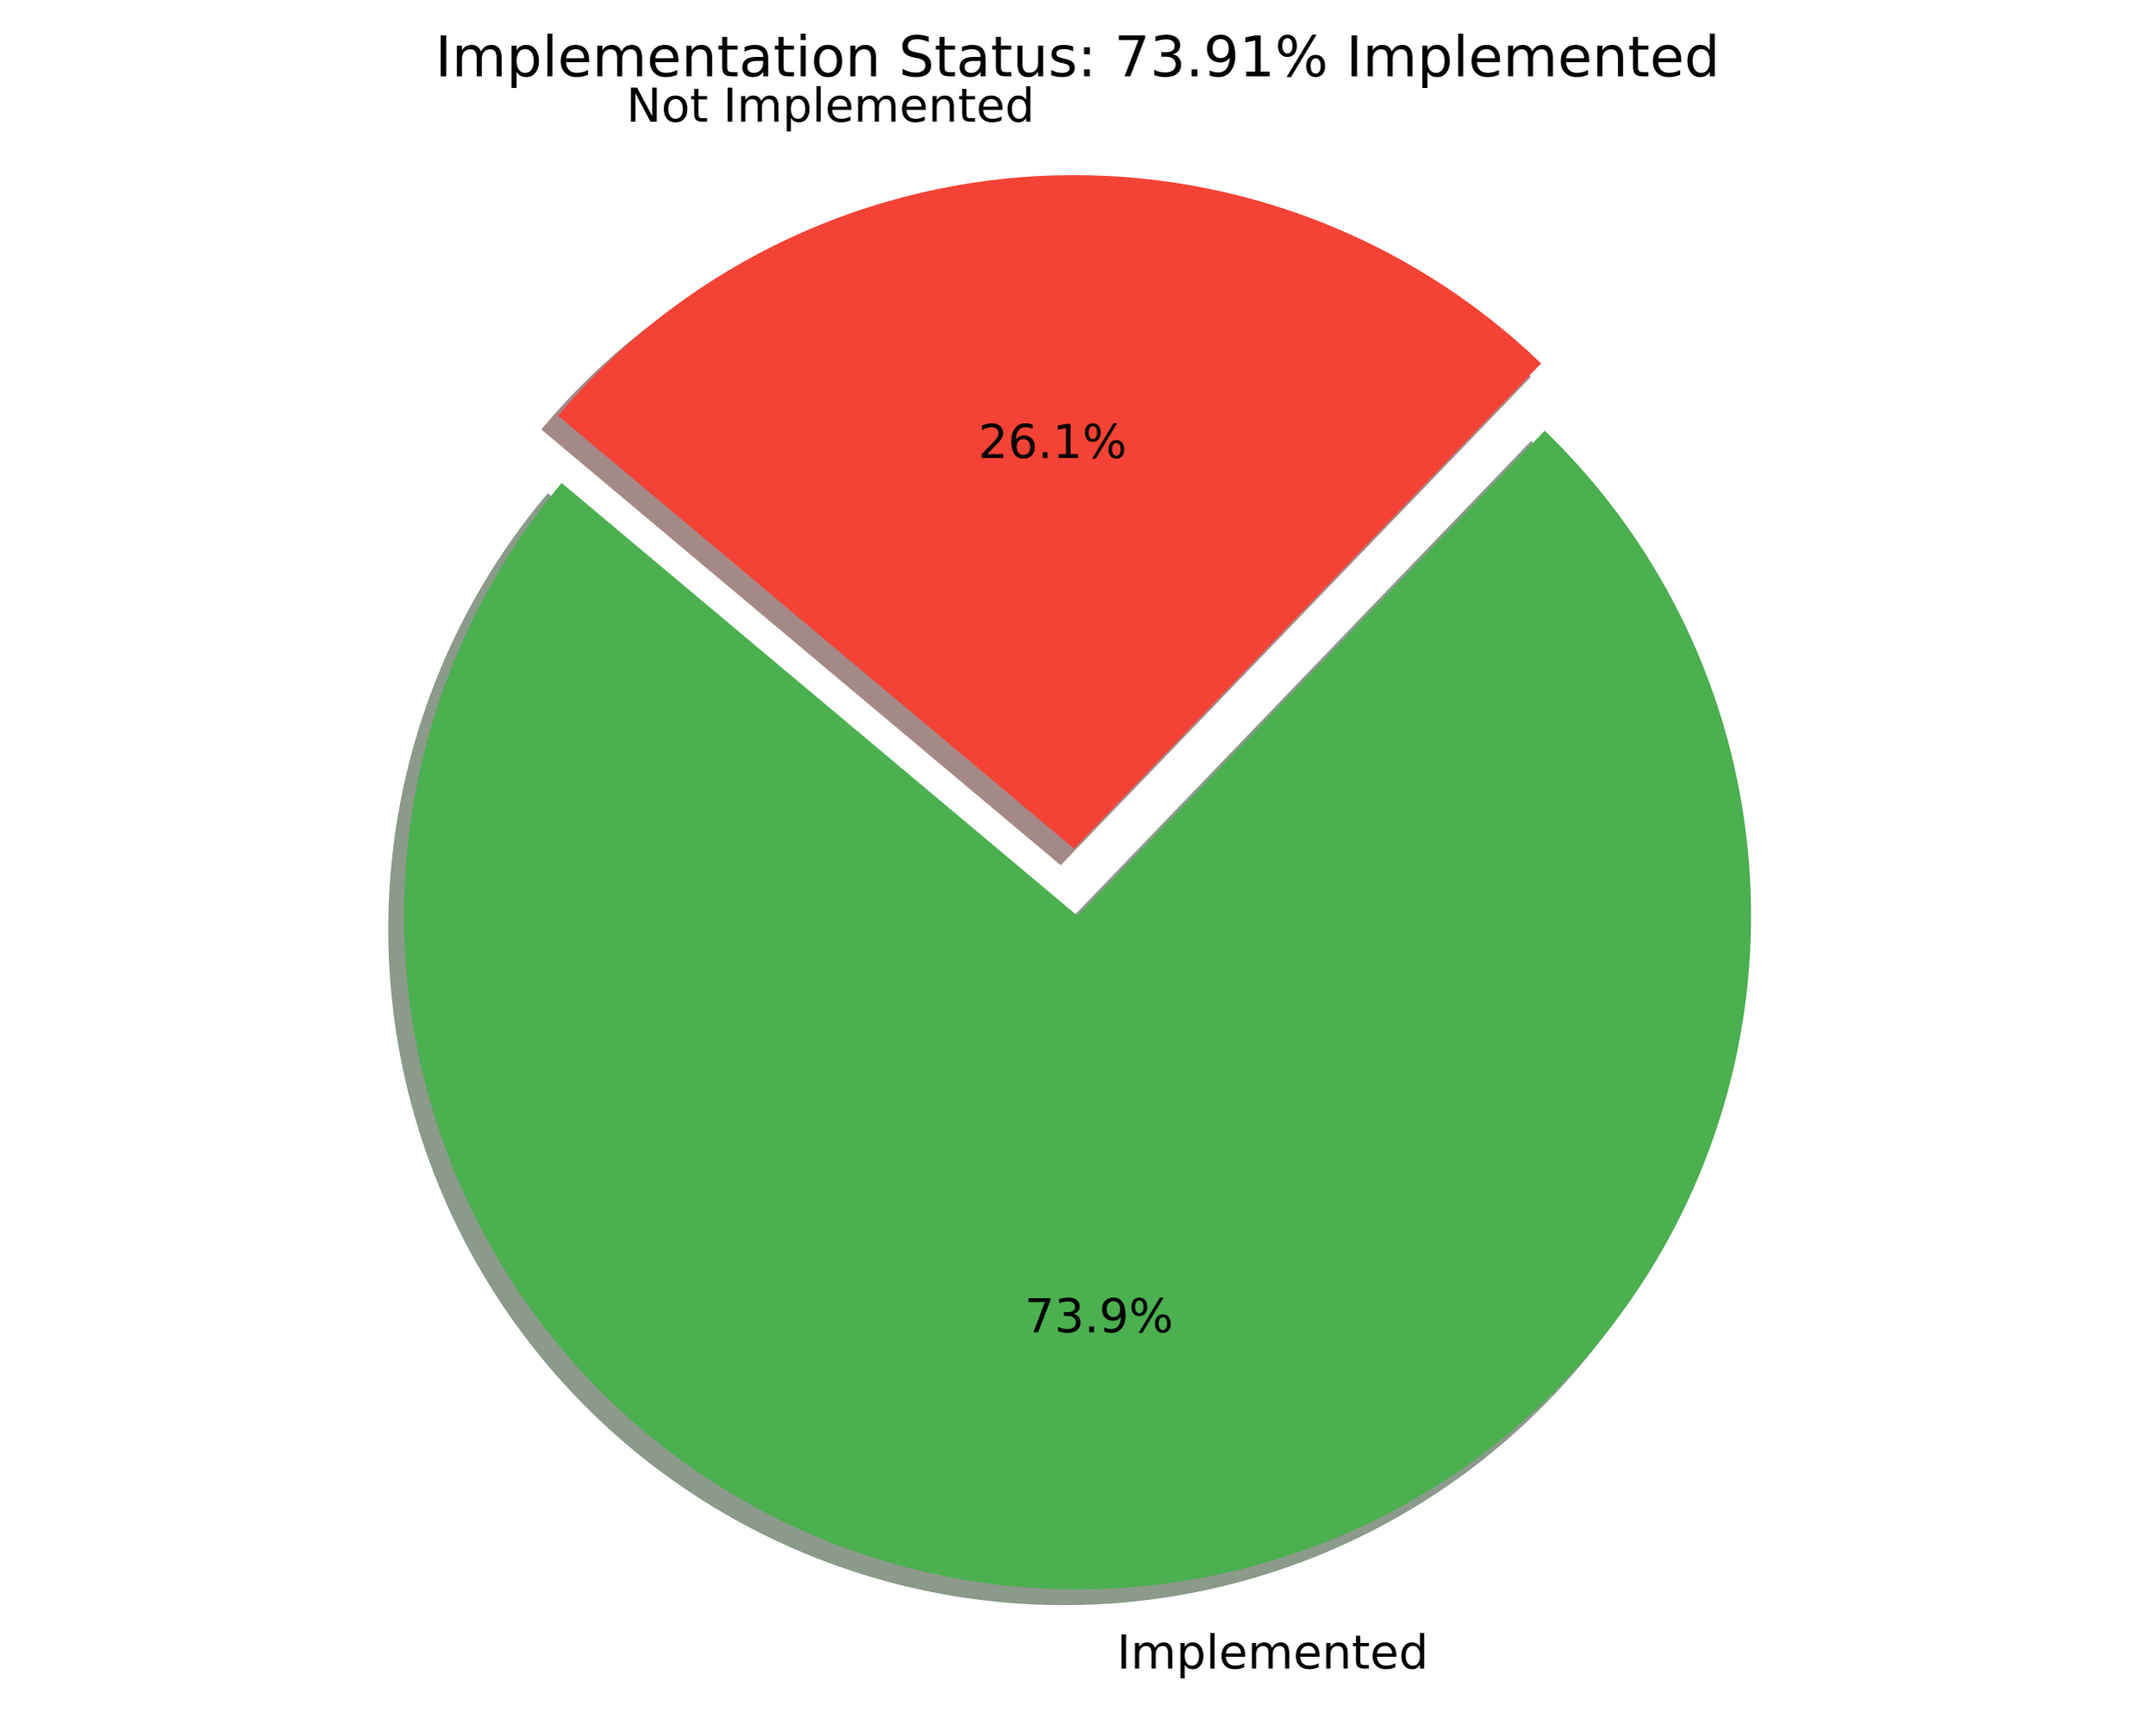
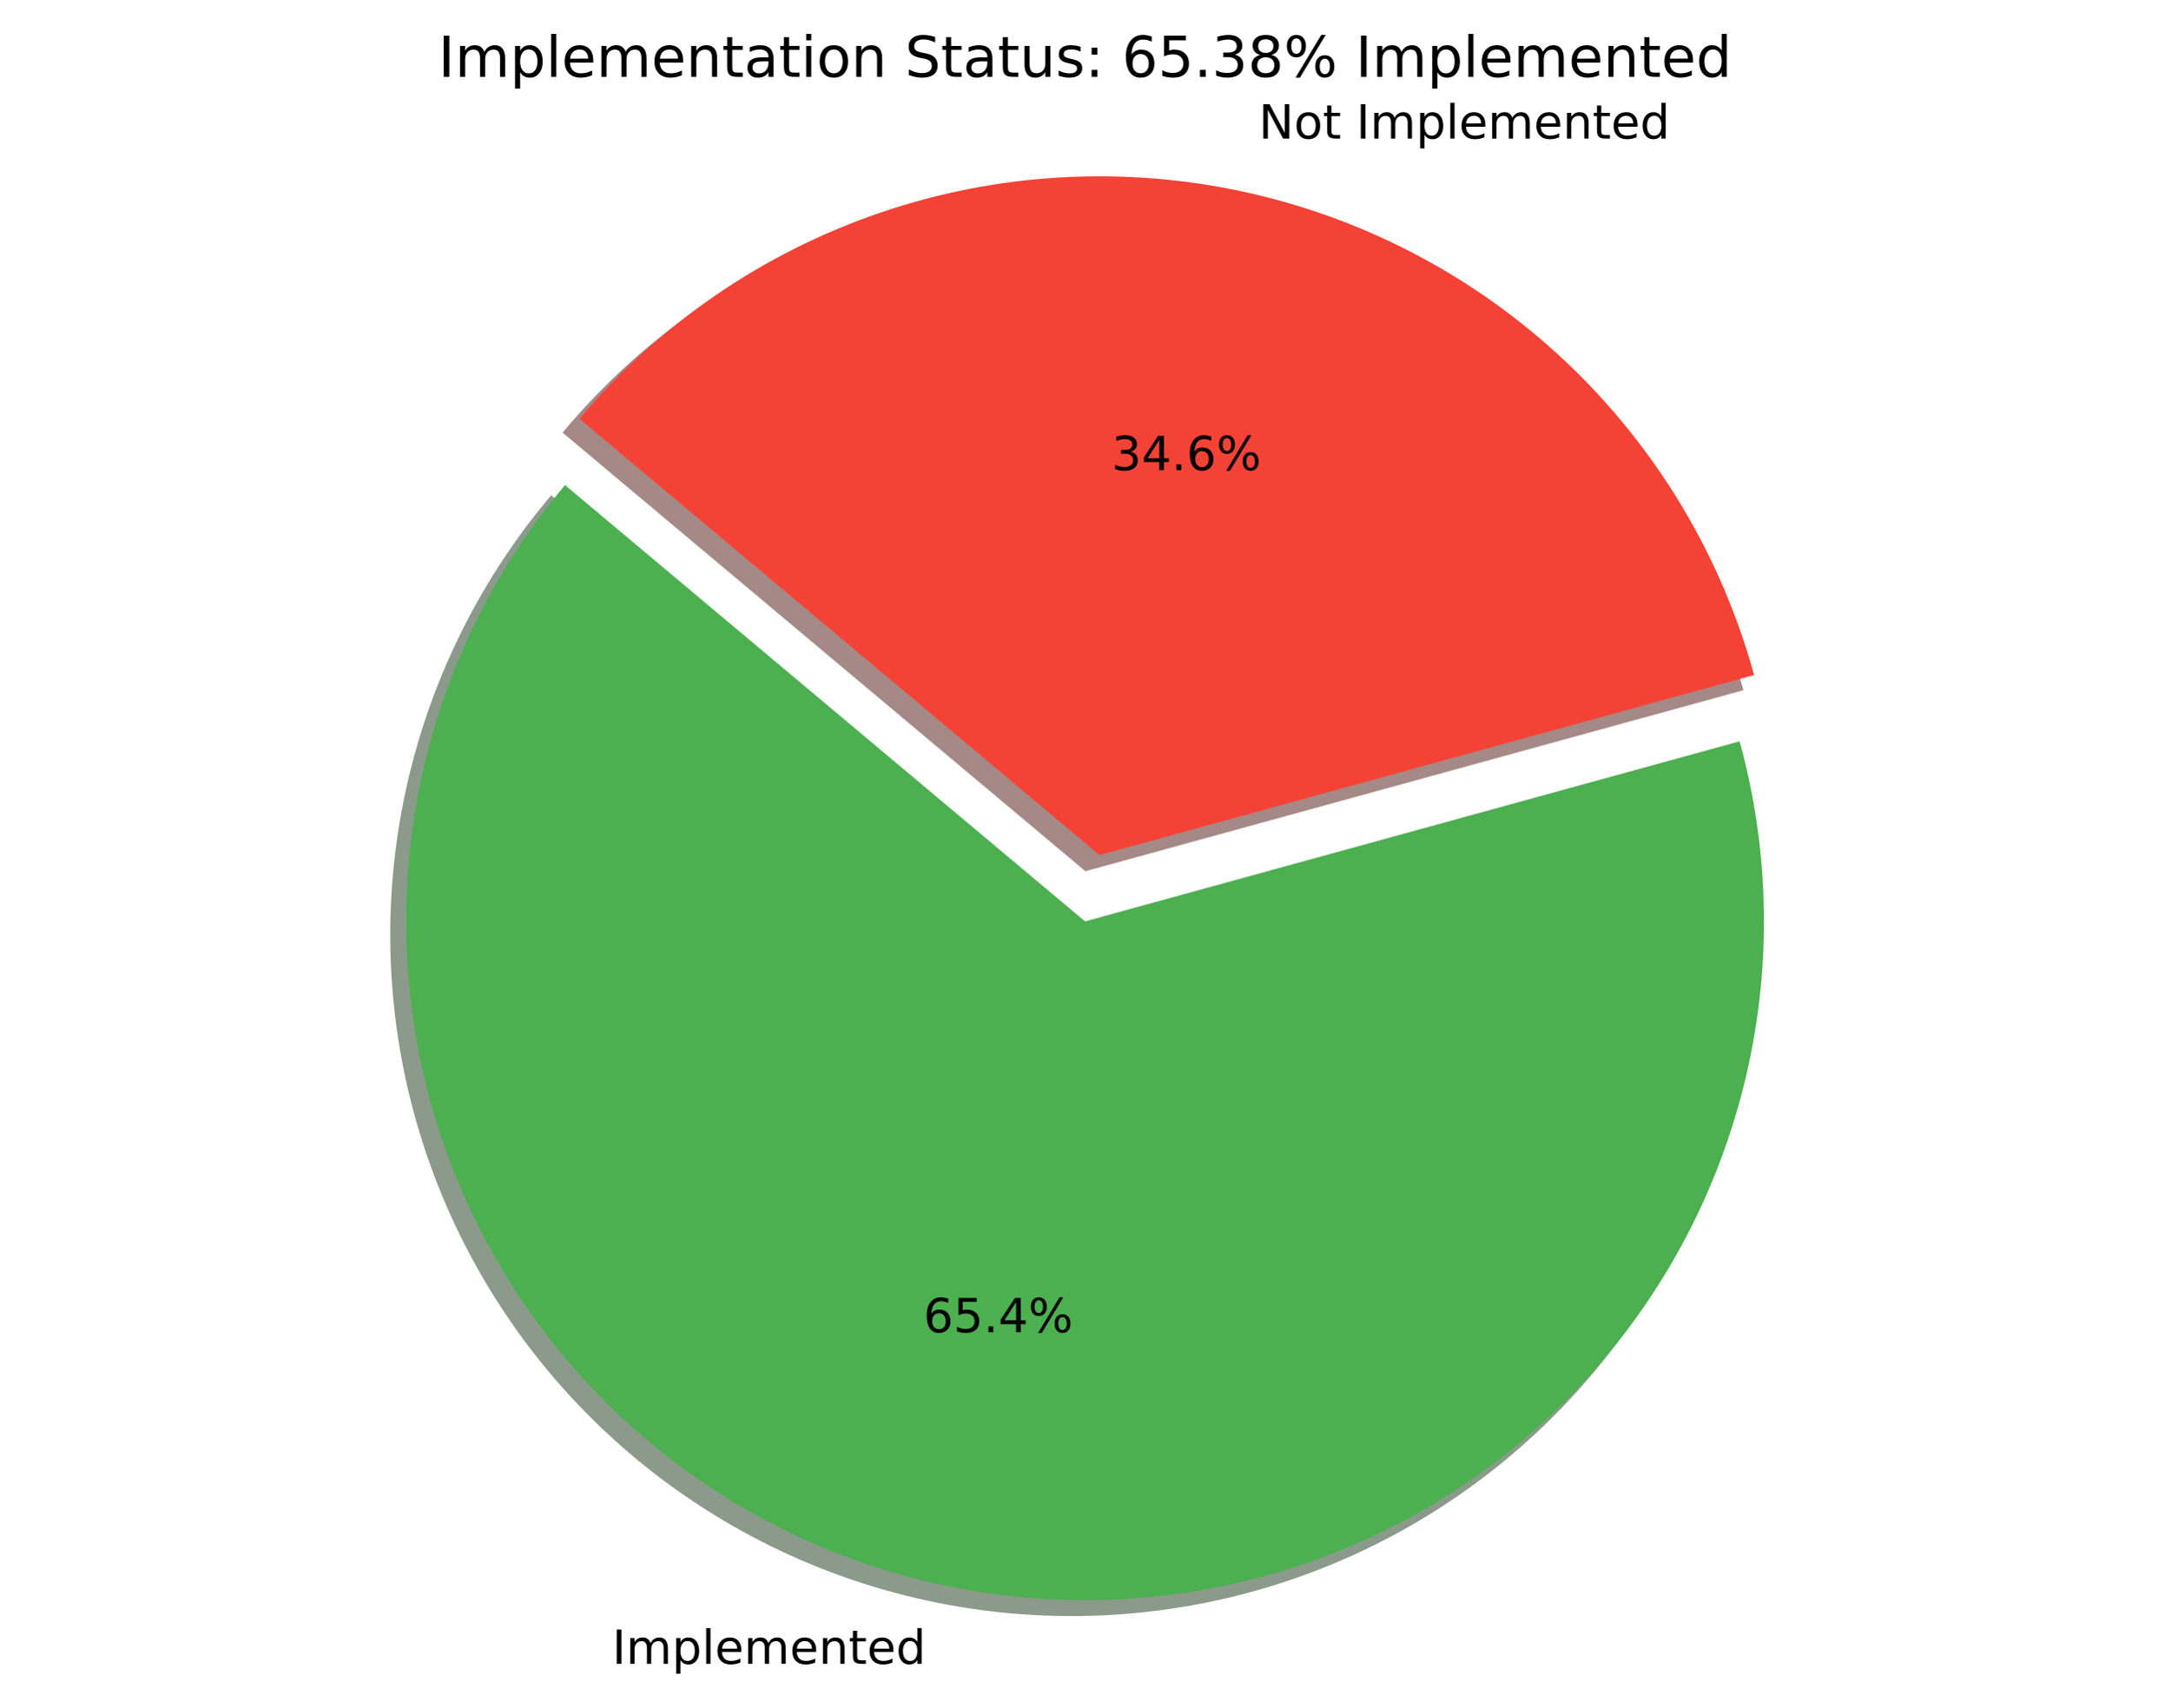
- <svg xmlns="http://www.w3.org/2000/svg" xmlns:xlink="http://www.w3.org/1999/xlink" width="460.8pt" height="366.055pt" viewBox="0 0 460.8 366.055" version="1.1">
+ <svg xmlns="http://www.w3.org/2000/svg" xmlns:xlink="http://www.w3.org/1999/xlink" width="460.8pt" height="362.649pt" viewBox="0 0 460.8 362.649" version="1.1">
  <defs>
    <style type="text/css">*{stroke-linejoin: round; stroke-linecap: butt}</style>
  </defs>
  <g id="figure_1">
    <g id="patch_1">
-       <path d="M 0 366.055  L 460.8 366.055  L 460.8 0  L 0 0  L 0 366.055  z " style="fill: none" />
+       <path d="M 0 362.649  L 460.8 362.649  L 460.8 0  L 0 0  L 0 362.649  z " style="fill: none" />
    </g>
    <g id="axes_1">
      <g id="patch_2">
-         <path d="M 117.202 106.141  C 99.165 127.637 87.798 153.943 84.505 181.809  C 81.212 209.676 86.135 237.907 98.665 263.014  C 111.195 288.122 130.795 309.028 155.042 323.151  C 179.29 337.273 207.145 344.005 235.166 342.515  C 263.187 341.025 290.171 331.378 312.784 314.764  C 335.398 298.15 352.67 275.283 362.467 248.988  C 372.264 222.694 374.166 194.1 367.936 166.74  C 361.707 139.379 347.615 114.427 327.4 94.965  L 227.52 198.709  z " style="fill: #173518; opacity: 0.5; stroke: #173518; stroke-linejoin: miter" />
+         <path d="M 117.085 105.9  C 101.137 124.907 90.362 147.713 85.808 172.102  C 81.254 196.492 83.072 221.65 91.087 245.131  C 99.102 268.612 113.045 289.631 131.561 306.146  C 150.077 322.661 172.547 334.12 196.788 339.408  C 221.029 344.697 246.23 343.639 269.942 336.337  C 293.655 329.036 315.085 315.734 332.152 297.725  C 349.219 279.716 361.351 257.603 367.369 233.532  C 373.388 209.462 373.092 184.241 366.509 160.319  L 227.517 198.563  z " style="fill: #173518; opacity: 0.5; stroke: #173518; stroke-linejoin: miter" />
      </g>
      <g id="patch_3">
-         <path d="M 326.636 80.584  C 312.416 66.894 295.532 56.272 277.035 49.381  C 258.538 42.489 238.821 39.473 219.109 40.521  C 199.398 41.569 180.112 46.659 162.45 55.473  C 144.788 64.287 129.126 76.639 116.438 91.76  L 226.755 184.328  z " style="fill: #491410; opacity: 0.5; stroke: #491410; stroke-linejoin: miter" />
+         <path d="M 369.582 146.234  C 362.608 120.888 348.832 97.926 329.751 79.844  C 310.671 61.761 287.002 49.238 261.319 43.634  C 235.635 38.031 208.901 39.558 184.023 48.049  C 159.144 56.541 137.056 71.678 120.158 91.816  L 230.59 184.479  z " style="fill: #491410; opacity: 0.5; stroke: #491410; stroke-linejoin: miter" />
      </g>
      <g id="patch_4">
-         <path d="M 120.082 103.261  C 102.045 124.756 90.678 151.062 87.386 178.929  C 84.093 206.796 89.015 235.027 101.545 260.134  C 114.075 285.242 133.675 306.148 157.923 320.27  C 182.17 334.393 210.025 341.125 238.046 339.635  C 266.067 338.145 293.051 328.497 315.665 311.883  C 338.278 295.27 355.55 272.403 365.347 246.108  C 375.144 219.813 377.046 191.22 370.817 163.859  C 364.587 136.499 350.495 111.547 330.28 92.085  L 230.4 195.828  z " style="fill: #4caf50" />
+         <path d="M 119.969 103.017  C 104.02 122.024 93.246 144.83 88.691 169.219  C 84.137 193.609 85.956 218.766 93.97 242.247  C 101.985 265.729 115.928 286.748 134.444 303.263  C 152.96 319.778 175.43 331.236 199.671 336.525  C 223.912 341.814 249.113 340.756 272.825 333.454  C 296.538 326.152 317.968 312.851 335.035 294.842  C 352.102 276.833 364.234 254.719 370.253 230.649  C 376.271 206.579 375.975 181.358 369.392 157.436  L 230.4 195.68  z " style="fill: #4caf50" />
      </g>
      <g id="patch_5">
-         <path d="M 329.516 77.704  C 315.296 64.014 298.412 53.392 279.915 46.501  C 261.418 39.609 241.701 36.593 221.99 37.641  C 202.278 38.689 182.992 43.779 165.33 52.593  C 147.668 61.407 132.006 73.759 119.318 88.88  L 229.636 181.448  z " style="fill: #f44336" />
+         <path d="M 372.465 143.351  C 365.491 118.005 351.715 95.043 332.635 76.961  C 313.554 58.878 289.886 46.354 264.202 40.751  C 238.518 35.147 211.784 36.674 186.906 45.166  C 162.027 53.658 139.939 68.795 123.041 88.933  L 233.473 181.596  z " style="fill: #f44336" />
      </g>
      <g id="matplotlib.axis_1" />
      <g id="matplotlib.axis_2" />
      <g id="text_1">
-         <g transform="translate(238.8108 356.7751) scale(0.1 -0.1)">
+         <g transform="translate(129.9748 353.3691) scale(0.1 -0.1)">
          <defs>
            <path id="DejaVuSans-49" d="M 628 4666  L 1259 4666  L 1259 0  L 628 0  L 628 4666  z " transform="scale(0.015625)" />
            <path id="DejaVuSans-6d" d="M 3328 2828  Q 3544 3216 3844 3400  Q 4144 3584 4550 3584  Q 5097 3584 5394 3201  Q 5691 2819 5691 2113  L 5691 0  L 5113 0  L 5113 2094  Q 5113 2597 4934 2840  Q 4756 3084 4391 3084  Q 3944 3084 3684 2787  Q 3425 2491 3425 1978  L 3425 0  L 2847 0  L 2847 2094  Q 2847 2600 2669 2842  Q 2491 3084 2119 3084  Q 1678 3084 1418 2786  Q 1159 2488 1159 1978  L 1159 0  L 581 0  L 581 3500  L 1159 3500  L 1159 2956  Q 1356 3278 1631 3431  Q 1906 3584 2284 3584  Q 2666 3584 2933 3390  Q 3200 3197 3328 2828  z " transform="scale(0.015625)" />
            <path id="DejaVuSans-70" d="M 1159 525  L 1159 -1331  L 581 -1331  L 581 3500  L 1159 3500  L 1159 2969  Q 1341 3281 1617 3432  Q 1894 3584 2278 3584  Q 2916 3584 3314 3078  Q 3713 2572 3713 1747  Q 3713 922 3314 415  Q 2916 -91 2278 -91  Q 1894 -91 1617 61  Q 1341 213 1159 525  z M 3116 1747  Q 3116 2381 2855 2742  Q 2594 3103 2138 3103  Q 1681 3103 1420 2742  Q 1159 2381 1159 1747  Q 1159 1113 1420 752  Q 1681 391 2138 391  Q 2594 391 2855 752  Q 3116 1113 3116 1747  z " transform="scale(0.015625)" />
            <path id="DejaVuSans-6c" d="M 603 4863  L 1178 4863  L 1178 0  L 603 0  L 603 4863  z " transform="scale(0.015625)" />
            <path id="DejaVuSans-65" d="M 3597 1894  L 3597 1613  L 953 1613  Q 991 1019 1311 708  Q 1631 397 2203 397  Q 2534 397 2845 478  Q 3156 559 3463 722  L 3463 178  Q 3153 47 2828 -22  Q 2503 -91 2169 -91  Q 1331 -91 842 396  Q 353 884 353 1716  Q 353 2575 817 3079  Q 1281 3584 2069 3584  Q 2775 3584 3186 3129  Q 3597 2675 3597 1894  z M 3022 2063  Q 3016 2534 2758 2815  Q 2500 3097 2075 3097  Q 1594 3097 1305 2825  Q 1016 2553 972 2059  L 3022 2063  z " transform="scale(0.015625)" />
            <path id="DejaVuSans-6e" d="M 3513 2113  L 3513 0  L 2938 0  L 2938 2094  Q 2938 2591 2744 2837  Q 2550 3084 2163 3084  Q 1697 3084 1428 2787  Q 1159 2491 1159 1978  L 1159 0  L 581 0  L 581 3500  L 1159 3500  L 1159 2956  Q 1366 3272 1645 3428  Q 1925 3584 2291 3584  Q 2894 3584 3203 3211  Q 3513 2838 3513 2113  z " transform="scale(0.015625)" />
            <path id="DejaVuSans-74" d="M 1172 4494  L 1172 3500  L 2356 3500  L 2356 3053  L 1172 3053  L 1172 1153  Q 1172 725 1289 603  Q 1406 481 1766 481  L 2356 481  L 2356 0  L 1766 0  Q 1100 0 847 248  Q 594 497 594 1153  L 594 3053  L 172 3053  L 172 3500  L 594 3500  L 594 4494  L 1172 4494  z " transform="scale(0.015625)" />
            <path id="DejaVuSans-64" d="M 2906 2969  L 2906 4863  L 3481 4863  L 3481 0  L 2906 0  L 2906 525  Q 2725 213 2448 61  Q 2172 -91 1784 -91  Q 1150 -91 751 415  Q 353 922 353 1747  Q 353 2572 751 3078  Q 1150 3584 1784 3584  Q 2172 3584 2448 3432  Q 2725 3281 2906 2969  z M 947 1747  Q 947 1113 1208 752  Q 1469 391 1925 391  Q 2381 391 2643 752  Q 2906 1113 2906 1747  Q 2906 2381 2643 2742  Q 2381 3103 1925 3103  Q 1469 3103 1208 2742  Q 947 2381 947 1747  z " transform="scale(0.015625)" />
          </defs>
          <use xlink:href="#DejaVuSans-49" />
          <use xlink:href="#DejaVuSans-6d" transform="translate(29.49219 0)" />
          <use xlink:href="#DejaVuSans-70" transform="translate(126.9043 0)" />
          <use xlink:href="#DejaVuSans-6c" transform="translate(190.3809 0)" />
          <use xlink:href="#DejaVuSans-65" transform="translate(218.1641 0)" />
          <use xlink:href="#DejaVuSans-6d" transform="translate(279.6875 0)" />
          <use xlink:href="#DejaVuSans-65" transform="translate(377.0996 0)" />
          <use xlink:href="#DejaVuSans-6e" transform="translate(438.623 0)" />
          <use xlink:href="#DejaVuSans-74" transform="translate(502.002 0)" />
          <use xlink:href="#DejaVuSans-65" transform="translate(541.2109 0)" />
          <use xlink:href="#DejaVuSans-64" transform="translate(602.7344 0)" />
        </g>
      </g>
      <g id="text_2">
-         <g transform="translate(219.1042 284.8718) scale(0.1 -0.1)">
+         <g transform="translate(196.0791 282.9467) scale(0.1 -0.1)">
          <defs>
-             <path id="DejaVuSans-37" d="M 525 4666  L 3525 4666  L 3525 4397  L 1831 0  L 1172 0  L 2766 4134  L 525 4134  L 525 4666  z " transform="scale(0.015625)" />
-             <path id="DejaVuSans-33" d="M 2597 2516  Q 3050 2419 3304 2112  Q 3559 1806 3559 1356  Q 3559 666 3084 287  Q 2609 -91 1734 -91  Q 1441 -91 1130 -33  Q 819 25 488 141  L 488 750  Q 750 597 1062 519  Q 1375 441 1716 441  Q 2309 441 2620 675  Q 2931 909 2931 1356  Q 2931 1769 2642 2001  Q 2353 2234 1838 2234  L 1294 2234  L 1294 2753  L 1863 2753  Q 2328 2753 2575 2939  Q 2822 3125 2822 3475  Q 2822 3834 2567 4026  Q 2313 4219 1838 4219  Q 1578 4219 1281 4162  Q 984 4106 628 3988  L 628 4550  Q 988 4650 1302 4700  Q 1616 4750 1894 4750  Q 2613 4750 3031 4423  Q 3450 4097 3450 3541  Q 3450 3153 3228 2886  Q 3006 2619 2597 2516  z " transform="scale(0.015625)" />
+             <path id="DejaVuSans-36" d="M 2113 2584  Q 1688 2584 1439 2293  Q 1191 2003 1191 1497  Q 1191 994 1439 701  Q 1688 409 2113 409  Q 2538 409 2786 701  Q 3034 994 3034 1497  Q 3034 2003 2786 2293  Q 2538 2584 2113 2584  z M 3366 4563  L 3366 3988  Q 3128 4100 2886 4159  Q 2644 4219 2406 4219  Q 1781 4219 1451 3797  Q 1122 3375 1075 2522  Q 1259 2794 1537 2939  Q 1816 3084 2150 3084  Q 2853 3084 3261 2657  Q 3669 2231 3669 1497  Q 3669 778 3244 343  Q 2819 -91 2113 -91  Q 1303 -91 875 529  Q 447 1150 447 2328  Q 447 3434 972 4092  Q 1497 4750 2381 4750  Q 2619 4750 2861 4703  Q 3103 4656 3366 4563  z " transform="scale(0.015625)" />
+             <path id="DejaVuSans-35" d="M 691 4666  L 3169 4666  L 3169 4134  L 1269 4134  L 1269 2991  Q 1406 3038 1543 3061  Q 1681 3084 1819 3084  Q 2600 3084 3056 2656  Q 3513 2228 3513 1497  Q 3513 744 3044 326  Q 2575 -91 1722 -91  Q 1428 -91 1123 -41  Q 819 9 494 109  L 494 744  Q 775 591 1075 516  Q 1375 441 1709 441  Q 2250 441 2565 725  Q 2881 1009 2881 1497  Q 2881 1984 2565 2268  Q 2250 2553 1709 2553  Q 1456 2553 1204 2497  Q 953 2441 691 2322  L 691 4666  z " transform="scale(0.015625)" />
            <path id="DejaVuSans-2e" d="M 684 794  L 1344 794  L 1344 0  L 684 0  L 684 794  z " transform="scale(0.015625)" />
-             <path id="DejaVuSans-39" d="M 703 97  L 703 672  Q 941 559 1184 500  Q 1428 441 1663 441  Q 2288 441 2617 861  Q 2947 1281 2994 2138  Q 2813 1869 2534 1725  Q 2256 1581 1919 1581  Q 1219 1581 811 2004  Q 403 2428 403 3163  Q 403 3881 828 4315  Q 1253 4750 1959 4750  Q 2769 4750 3195 4129  Q 3622 3509 3622 2328  Q 3622 1225 3098 567  Q 2575 -91 1691 -91  Q 1453 -91 1209 -44  Q 966 3 703 97  z M 1959 2075  Q 2384 2075 2632 2365  Q 2881 2656 2881 3163  Q 2881 3666 2632 3958  Q 2384 4250 1959 4250  Q 1534 4250 1286 3958  Q 1038 3666 1038 3163  Q 1038 2656 1286 2365  Q 1534 2075 1959 2075  z " transform="scale(0.015625)" />
+             <path id="DejaVuSans-34" d="M 2419 4116  L 825 1625  L 2419 1625  L 2419 4116  z M 2253 4666  L 3047 4666  L 3047 1625  L 3713 1625  L 3713 1100  L 3047 1100  L 3047 0  L 2419 0  L 2419 1100  L 313 1100  L 313 1709  L 2253 4666  z " transform="scale(0.015625)" />
            <path id="DejaVuSans-25" d="M 4653 2053  Q 4381 2053 4226 1822  Q 4072 1591 4072 1178  Q 4072 772 4226 539  Q 4381 306 4653 306  Q 4919 306 5073 539  Q 5228 772 5228 1178  Q 5228 1588 5073 1820  Q 4919 2053 4653 2053  z M 4653 2450  Q 5147 2450 5437 2106  Q 5728 1763 5728 1178  Q 5728 594 5436 251  Q 5144 -91 4653 -91  Q 4153 -91 3862 251  Q 3572 594 3572 1178  Q 3572 1766 3864 2108  Q 4156 2450 4653 2450  z M 1428 4353  Q 1159 4353 1004 4120  Q 850 3888 850 3481  Q 850 3069 1003 2837  Q 1156 2606 1428 2606  Q 1700 2606 1854 2837  Q 2009 3069 2009 3481  Q 2009 3884 1853 4118  Q 1697 4353 1428 4353  z M 4250 4750  L 4750 4750  L 1831 -91  L 1331 -91  L 4250 4750  z M 1428 4750  Q 1922 4750 2215 4408  Q 2509 4066 2509 3481  Q 2509 2891 2217 2550  Q 1925 2209 1428 2209  Q 931 2209 642 2551  Q 353 2894 353 3481  Q 353 4063 643 4406  Q 934 4750 1428 4750  z " transform="scale(0.015625)" />
          </defs>
-           <use xlink:href="#DejaVuSans-37" />
-           <use xlink:href="#DejaVuSans-33" transform="translate(63.62305 0)" />
+           <use xlink:href="#DejaVuSans-36" />
+           <use xlink:href="#DejaVuSans-35" transform="translate(63.62305 0)" />
          <use xlink:href="#DejaVuSans-2e" transform="translate(127.2461 0)" />
-           <use xlink:href="#DejaVuSans-39" transform="translate(159.0332 0)" />
+           <use xlink:href="#DejaVuSans-34" transform="translate(159.0332 0)" />
          <use xlink:href="#DejaVuSans-25" transform="translate(222.6562 0)" />
        </g>
      </g>
      <g id="text_3">
-         <g transform="translate(133.9031 26.01995) scale(0.1 -0.1)">
+         <g transform="translate(267.2748 29.4258) scale(0.1 -0.1)">
          <defs>
            <path id="DejaVuSans-4e" d="M 628 4666  L 1478 4666  L 3547 763  L 3547 4666  L 4159 4666  L 4159 0  L 3309 0  L 1241 3903  L 1241 0  L 628 0  L 628 4666  z " transform="scale(0.015625)" />
            <path id="DejaVuSans-6f" d="M 1959 3097  Q 1497 3097 1228 2736  Q 959 2375 959 1747  Q 959 1119 1226 758  Q 1494 397 1959 397  Q 2419 397 2687 759  Q 2956 1122 2956 1747  Q 2956 2369 2687 2733  Q 2419 3097 1959 3097  z M 1959 3584  Q 2709 3584 3137 3096  Q 3566 2609 3566 1747  Q 3566 888 3137 398  Q 2709 -91 1959 -91  Q 1206 -91 779 398  Q 353 888 353 1747  Q 353 2609 779 3096  Q 1206 3584 1959 3584  z " transform="scale(0.015625)" />
            <path id="DejaVuSans-20" transform="scale(0.015625)" />
          </defs>
          <use xlink:href="#DejaVuSans-4e" />
          <use xlink:href="#DejaVuSans-6f" transform="translate(74.80469 0)" />
          <use xlink:href="#DejaVuSans-74" transform="translate(135.9863 0)" />
          <use xlink:href="#DejaVuSans-20" transform="translate(175.1953 0)" />
          <use xlink:href="#DejaVuSans-49" transform="translate(206.9824 0)" />
          <use xlink:href="#DejaVuSans-6d" transform="translate(236.4746 0)" />
          <use xlink:href="#DejaVuSans-70" transform="translate(333.8867 0)" />
          <use xlink:href="#DejaVuSans-6c" transform="translate(397.3633 0)" />
          <use xlink:href="#DejaVuSans-65" transform="translate(425.1465 0)" />
          <use xlink:href="#DejaVuSans-6d" transform="translate(486.6699 0)" />
          <use xlink:href="#DejaVuSans-65" transform="translate(584.082 0)" />
          <use xlink:href="#DejaVuSans-6e" transform="translate(645.6055 0)" />
          <use xlink:href="#DejaVuSans-74" transform="translate(708.9844 0)" />
          <use xlink:href="#DejaVuSans-65" transform="translate(748.1934 0)" />
          <use xlink:href="#DejaVuSans-64" transform="translate(809.7168 0)" />
        </g>
      </g>
      <g id="text_4">
-         <g transform="translate(209.1644 97.92324) scale(0.1 -0.1)">
+         <g transform="translate(236.0267 99.84825) scale(0.1 -0.1)">
          <defs>
-             <path id="DejaVuSans-32" d="M 1228 531  L 3431 531  L 3431 0  L 469 0  L 469 531  Q 828 903 1448 1529  Q 2069 2156 2228 2338  Q 2531 2678 2651 2914  Q 2772 3150 2772 3378  Q 2772 3750 2511 3984  Q 2250 4219 1831 4219  Q 1534 4219 1204 4116  Q 875 4013 500 3803  L 500 4441  Q 881 4594 1212 4672  Q 1544 4750 1819 4750  Q 2544 4750 2975 4387  Q 3406 4025 3406 3419  Q 3406 3131 3298 2873  Q 3191 2616 2906 2266  Q 2828 2175 2409 1742  Q 1991 1309 1228 531  z " transform="scale(0.015625)" />
-             <path id="DejaVuSans-36" d="M 2113 2584  Q 1688 2584 1439 2293  Q 1191 2003 1191 1497  Q 1191 994 1439 701  Q 1688 409 2113 409  Q 2538 409 2786 701  Q 3034 994 3034 1497  Q 3034 2003 2786 2293  Q 2538 2584 2113 2584  z M 3366 4563  L 3366 3988  Q 3128 4100 2886 4159  Q 2644 4219 2406 4219  Q 1781 4219 1451 3797  Q 1122 3375 1075 2522  Q 1259 2794 1537 2939  Q 1816 3084 2150 3084  Q 2853 3084 3261 2657  Q 3669 2231 3669 1497  Q 3669 778 3244 343  Q 2819 -91 2113 -91  Q 1303 -91 875 529  Q 447 1150 447 2328  Q 447 3434 972 4092  Q 1497 4750 2381 4750  Q 2619 4750 2861 4703  Q 3103 4656 3366 4563  z " transform="scale(0.015625)" />
-             <path id="DejaVuSans-31" d="M 794 531  L 1825 531  L 1825 4091  L 703 3866  L 703 4441  L 1819 4666  L 2450 4666  L 2450 531  L 3481 531  L 3481 0  L 794 0  L 794 531  z " transform="scale(0.015625)" />
+             <path id="DejaVuSans-33" d="M 2597 2516  Q 3050 2419 3304 2112  Q 3559 1806 3559 1356  Q 3559 666 3084 287  Q 2609 -91 1734 -91  Q 1441 -91 1130 -33  Q 819 25 488 141  L 488 750  Q 750 597 1062 519  Q 1375 441 1716 441  Q 2309 441 2620 675  Q 2931 909 2931 1356  Q 2931 1769 2642 2001  Q 2353 2234 1838 2234  L 1294 2234  L 1294 2753  L 1863 2753  Q 2328 2753 2575 2939  Q 2822 3125 2822 3475  Q 2822 3834 2567 4026  Q 2313 4219 1838 4219  Q 1578 4219 1281 4162  Q 984 4106 628 3988  L 628 4550  Q 988 4650 1302 4700  Q 1616 4750 1894 4750  Q 2613 4750 3031 4423  Q 3450 4097 3450 3541  Q 3450 3153 3228 2886  Q 3006 2619 2597 2516  z " transform="scale(0.015625)" />
          </defs>
-           <use xlink:href="#DejaVuSans-32" />
-           <use xlink:href="#DejaVuSans-36" transform="translate(63.62305 0)" />
+           <use xlink:href="#DejaVuSans-33" />
+           <use xlink:href="#DejaVuSans-34" transform="translate(63.62305 0)" />
          <use xlink:href="#DejaVuSans-2e" transform="translate(127.2461 0)" />
-           <use xlink:href="#DejaVuSans-31" transform="translate(159.0332 0)" />
+           <use xlink:href="#DejaVuSans-36" transform="translate(159.0332 0)" />
          <use xlink:href="#DejaVuSans-25" transform="translate(222.6562 0)" />
        </g>
      </g>
      <g id="text_5">
        <g transform="translate(93.045 16.31812) scale(0.12 -0.12)">
          <defs>
            <path id="DejaVuSans-61" d="M 2194 1759  Q 1497 1759 1228 1600  Q 959 1441 959 1056  Q 959 750 1161 570  Q 1363 391 1709 391  Q 2188 391 2477 730  Q 2766 1069 2766 1631  L 2766 1759  L 2194 1759  z M 3341 1997  L 3341 0  L 2766 0  L 2766 531  Q 2569 213 2275 61  Q 1981 -91 1556 -91  Q 1019 -91 701 211  Q 384 513 384 1019  Q 384 1609 779 1909  Q 1175 2209 1959 2209  L 2766 2209  L 2766 2266  Q 2766 2663 2505 2880  Q 2244 3097 1772 3097  Q 1472 3097 1187 3025  Q 903 2953 641 2809  L 641 3341  Q 956 3463 1253 3523  Q 1550 3584 1831 3584  Q 2591 3584 2966 3190  Q 3341 2797 3341 1997  z " transform="scale(0.015625)" />
            <path id="DejaVuSans-69" d="M 603 3500  L 1178 3500  L 1178 0  L 603 0  L 603 3500  z M 603 4863  L 1178 4863  L 1178 4134  L 603 4134  L 603 4863  z " transform="scale(0.015625)" />
            <path id="DejaVuSans-53" d="M 3425 4513  L 3425 3897  Q 3066 4069 2747 4153  Q 2428 4238 2131 4238  Q 1616 4238 1336 4038  Q 1056 3838 1056 3469  Q 1056 3159 1242 3001  Q 1428 2844 1947 2747  L 2328 2669  Q 3034 2534 3370 2195  Q 3706 1856 3706 1288  Q 3706 609 3251 259  Q 2797 -91 1919 -91  Q 1588 -91 1214 -16  Q 841 59 441 206  L 441 856  Q 825 641 1194 531  Q 1563 422 1919 422  Q 2459 422 2753 634  Q 3047 847 3047 1241  Q 3047 1584 2836 1778  Q 2625 1972 2144 2069  L 1759 2144  Q 1053 2284 737 2584  Q 422 2884 422 3419  Q 422 4038 858 4394  Q 1294 4750 2059 4750  Q 2388 4750 2728 4690  Q 3069 4631 3425 4513  z " transform="scale(0.015625)" />
            <path id="DejaVuSans-75" d="M 544 1381  L 544 3500  L 1119 3500  L 1119 1403  Q 1119 906 1312 657  Q 1506 409 1894 409  Q 2359 409 2629 706  Q 2900 1003 2900 1516  L 2900 3500  L 3475 3500  L 3475 0  L 2900 0  L 2900 538  Q 2691 219 2414 64  Q 2138 -91 1772 -91  Q 1169 -91 856 284  Q 544 659 544 1381  z M 1991 3584  L 1991 3584  z " transform="scale(0.015625)" />
            <path id="DejaVuSans-73" d="M 2834 3397  L 2834 2853  Q 2591 2978 2328 3040  Q 2066 3103 1784 3103  Q 1356 3103 1142 2972  Q 928 2841 928 2578  Q 928 2378 1081 2264  Q 1234 2150 1697 2047  L 1894 2003  Q 2506 1872 2764 1633  Q 3022 1394 3022 966  Q 3022 478 2636 193  Q 2250 -91 1575 -91  Q 1294 -91 989 -36  Q 684 19 347 128  L 347 722  Q 666 556 975 473  Q 1284 391 1588 391  Q 1994 391 2212 530  Q 2431 669 2431 922  Q 2431 1156 2273 1281  Q 2116 1406 1581 1522  L 1381 1569  Q 847 1681 609 1914  Q 372 2147 372 2553  Q 372 3047 722 3315  Q 1072 3584 1716 3584  Q 2034 3584 2315 3537  Q 2597 3491 2834 3397  z " transform="scale(0.015625)" />
            <path id="DejaVuSans-3a" d="M 750 794  L 1409 794  L 1409 0  L 750 0  L 750 794  z M 750 3309  L 1409 3309  L 1409 2516  L 750 2516  L 750 3309  z " transform="scale(0.015625)" />
+             <path id="DejaVuSans-38" d="M 2034 2216  Q 1584 2216 1326 1975  Q 1069 1734 1069 1313  Q 1069 891 1326 650  Q 1584 409 2034 409  Q 2484 409 2743 651  Q 3003 894 3003 1313  Q 3003 1734 2745 1975  Q 2488 2216 2034 2216  z M 1403 2484  Q 997 2584 770 2862  Q 544 3141 544 3541  Q 544 4100 942 4425  Q 1341 4750 2034 4750  Q 2731 4750 3128 4425  Q 3525 4100 3525 3541  Q 3525 3141 3298 2862  Q 3072 2584 2669 2484  Q 3125 2378 3379 2068  Q 3634 1759 3634 1313  Q 3634 634 3220 271  Q 2806 -91 2034 -91  Q 1263 -91 848 271  Q 434 634 434 1313  Q 434 1759 690 2068  Q 947 2378 1403 2484  z M 1172 3481  Q 1172 3119 1398 2916  Q 1625 2713 2034 2713  Q 2441 2713 2670 2916  Q 2900 3119 2900 3481  Q 2900 3844 2670 4047  Q 2441 4250 2034 4250  Q 1625 4250 1398 4047  Q 1172 3844 1172 3481  z " transform="scale(0.015625)" />
          </defs>
          <use xlink:href="#DejaVuSans-49" />
          <use xlink:href="#DejaVuSans-6d" transform="translate(29.49219 0)" />
          <use xlink:href="#DejaVuSans-70" transform="translate(126.9043 0)" />
          <use xlink:href="#DejaVuSans-6c" transform="translate(190.3809 0)" />
          <use xlink:href="#DejaVuSans-65" transform="translate(218.1641 0)" />
          <use xlink:href="#DejaVuSans-6d" transform="translate(279.6875 0)" />
          <use xlink:href="#DejaVuSans-65" transform="translate(377.0996 0)" />
          <use xlink:href="#DejaVuSans-6e" transform="translate(438.623 0)" />
          <use xlink:href="#DejaVuSans-74" transform="translate(502.002 0)" />
          <use xlink:href="#DejaVuSans-61" transform="translate(541.2109 0)" />
          <use xlink:href="#DejaVuSans-74" transform="translate(602.4902 0)" />
          <use xlink:href="#DejaVuSans-69" transform="translate(641.6992 0)" />
          <use xlink:href="#DejaVuSans-6f" transform="translate(669.4824 0)" />
          <use xlink:href="#DejaVuSans-6e" transform="translate(730.6641 0)" />
          <use xlink:href="#DejaVuSans-20" transform="translate(794.043 0)" />
          <use xlink:href="#DejaVuSans-53" transform="translate(825.8301 0)" />
          <use xlink:href="#DejaVuSans-74" transform="translate(889.3066 0)" />
          <use xlink:href="#DejaVuSans-61" transform="translate(928.5156 0)" />
          <use xlink:href="#DejaVuSans-74" transform="translate(989.7949 0)" />
          <use xlink:href="#DejaVuSans-75" transform="translate(1029.004 0)" />
          <use xlink:href="#DejaVuSans-73" transform="translate(1092.383 0)" />
          <use xlink:href="#DejaVuSans-3a" transform="translate(1144.482 0)" />
          <use xlink:href="#DejaVuSans-20" transform="translate(1178.174 0)" />
-           <use xlink:href="#DejaVuSans-37" transform="translate(1209.961 0)" />
-           <use xlink:href="#DejaVuSans-33" transform="translate(1273.584 0)" />
+           <use xlink:href="#DejaVuSans-36" transform="translate(1209.961 0)" />
+           <use xlink:href="#DejaVuSans-35" transform="translate(1273.584 0)" />
          <use xlink:href="#DejaVuSans-2e" transform="translate(1337.207 0)" />
-           <use xlink:href="#DejaVuSans-39" transform="translate(1368.994 0)" />
-           <use xlink:href="#DejaVuSans-31" transform="translate(1432.617 0)" />
+           <use xlink:href="#DejaVuSans-33" transform="translate(1368.994 0)" />
+           <use xlink:href="#DejaVuSans-38" transform="translate(1432.617 0)" />
          <use xlink:href="#DejaVuSans-25" transform="translate(1496.24 0)" />
          <use xlink:href="#DejaVuSans-20" transform="translate(1591.26 0)" />
          <use xlink:href="#DejaVuSans-49" transform="translate(1623.047 0)" />
          <use xlink:href="#DejaVuSans-6d" transform="translate(1652.539 0)" />
          <use xlink:href="#DejaVuSans-70" transform="translate(1749.951 0)" />
          <use xlink:href="#DejaVuSans-6c" transform="translate(1813.428 0)" />
          <use xlink:href="#DejaVuSans-65" transform="translate(1841.211 0)" />
          <use xlink:href="#DejaVuSans-6d" transform="translate(1902.734 0)" />
          <use xlink:href="#DejaVuSans-65" transform="translate(2000.146 0)" />
          <use xlink:href="#DejaVuSans-6e" transform="translate(2061.67 0)" />
          <use xlink:href="#DejaVuSans-74" transform="translate(2125.049 0)" />
          <use xlink:href="#DejaVuSans-65" transform="translate(2164.258 0)" />
          <use xlink:href="#DejaVuSans-64" transform="translate(2225.781 0)" />
        </g>
      </g>
    </g>
  </g>
</svg>
